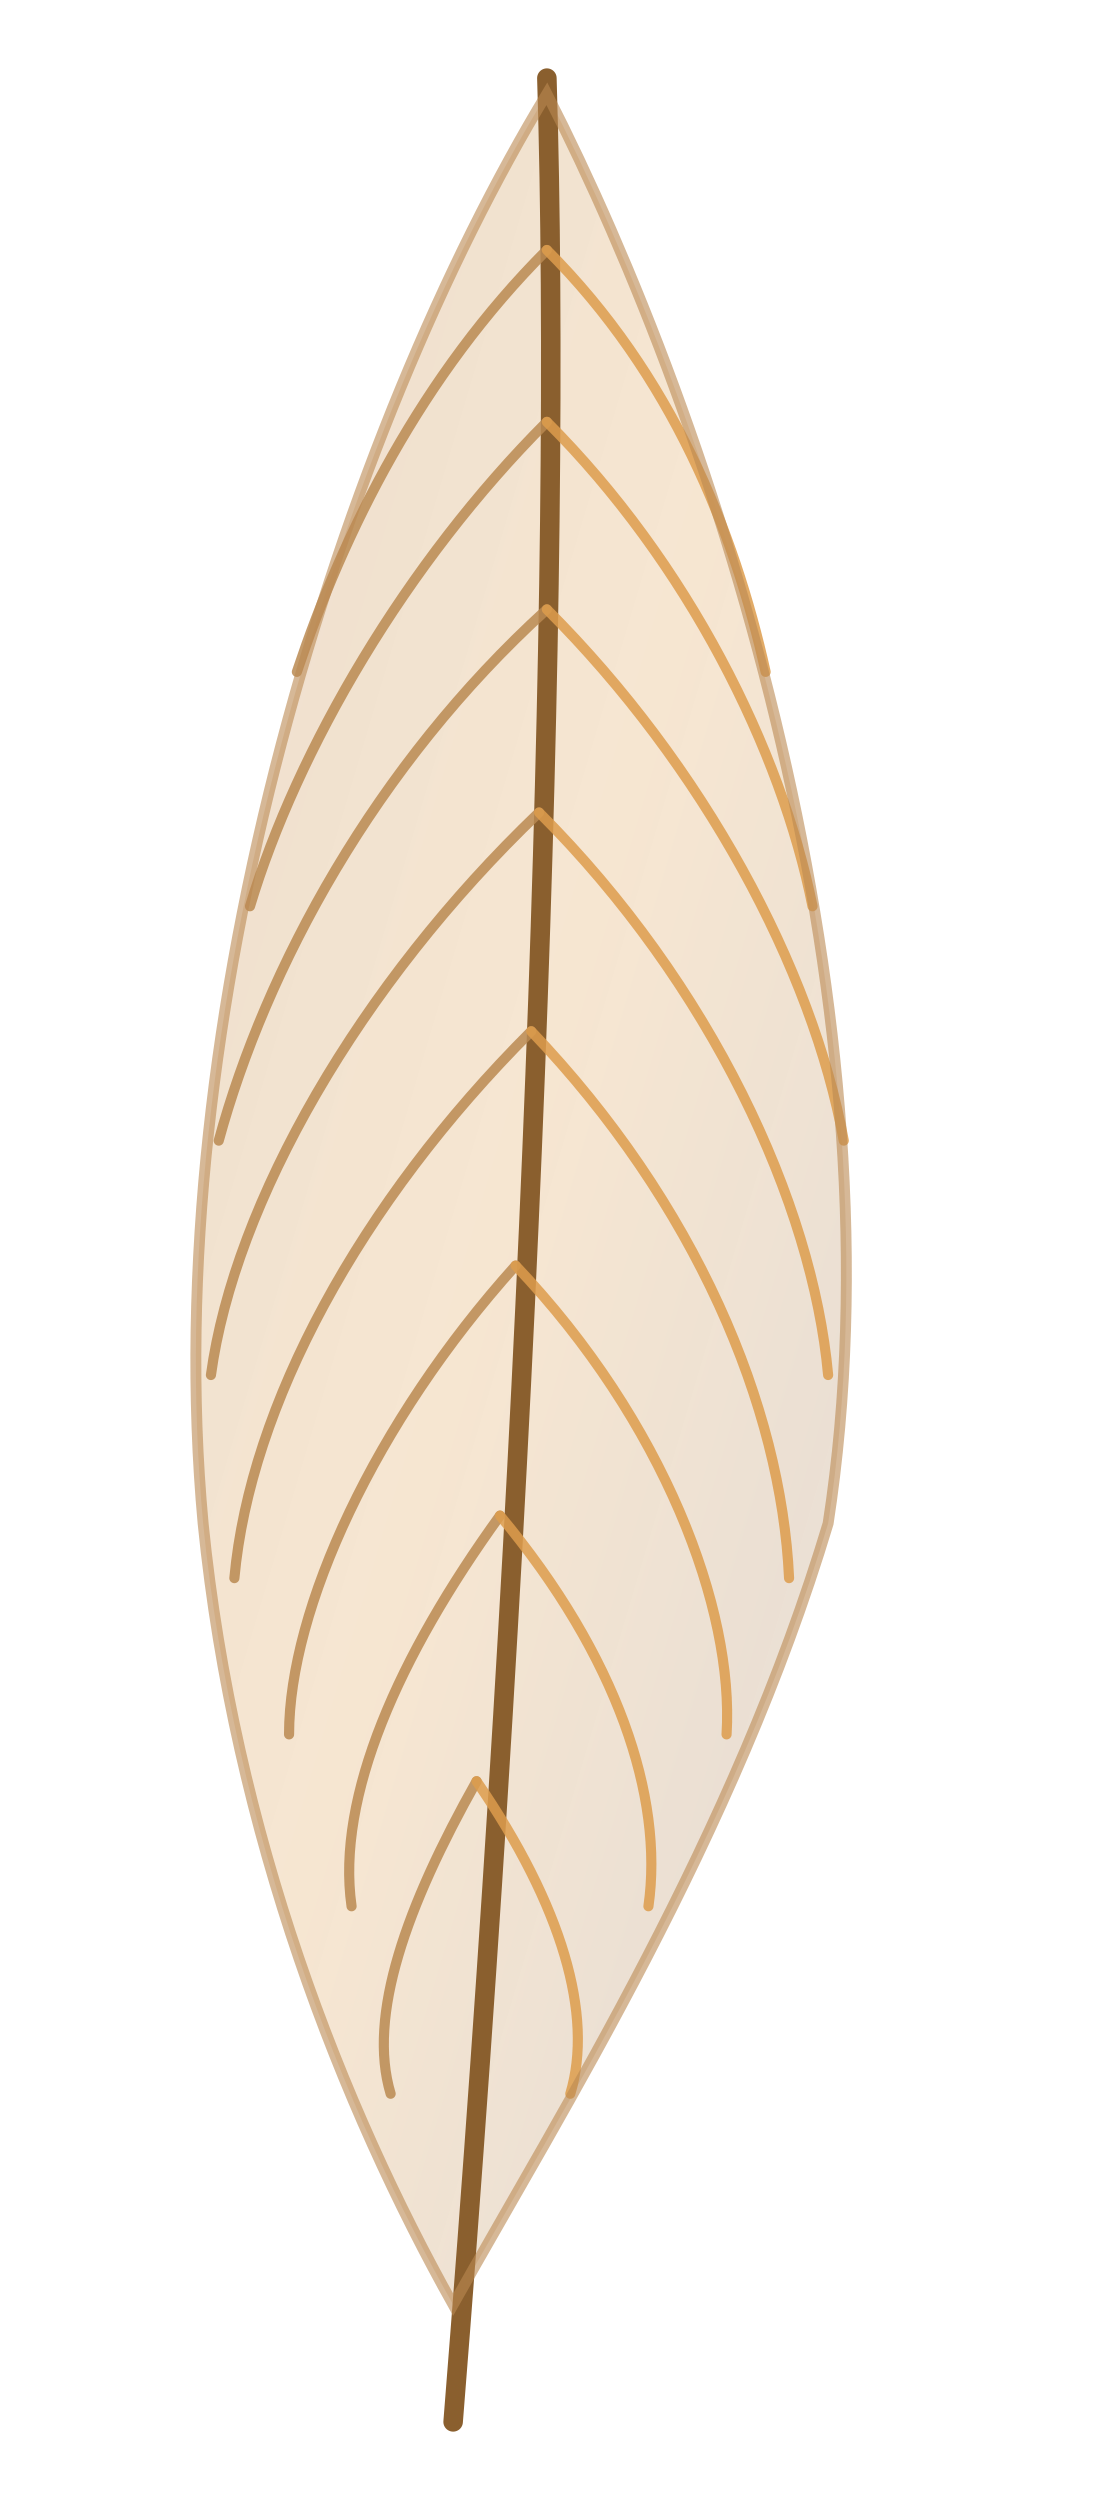
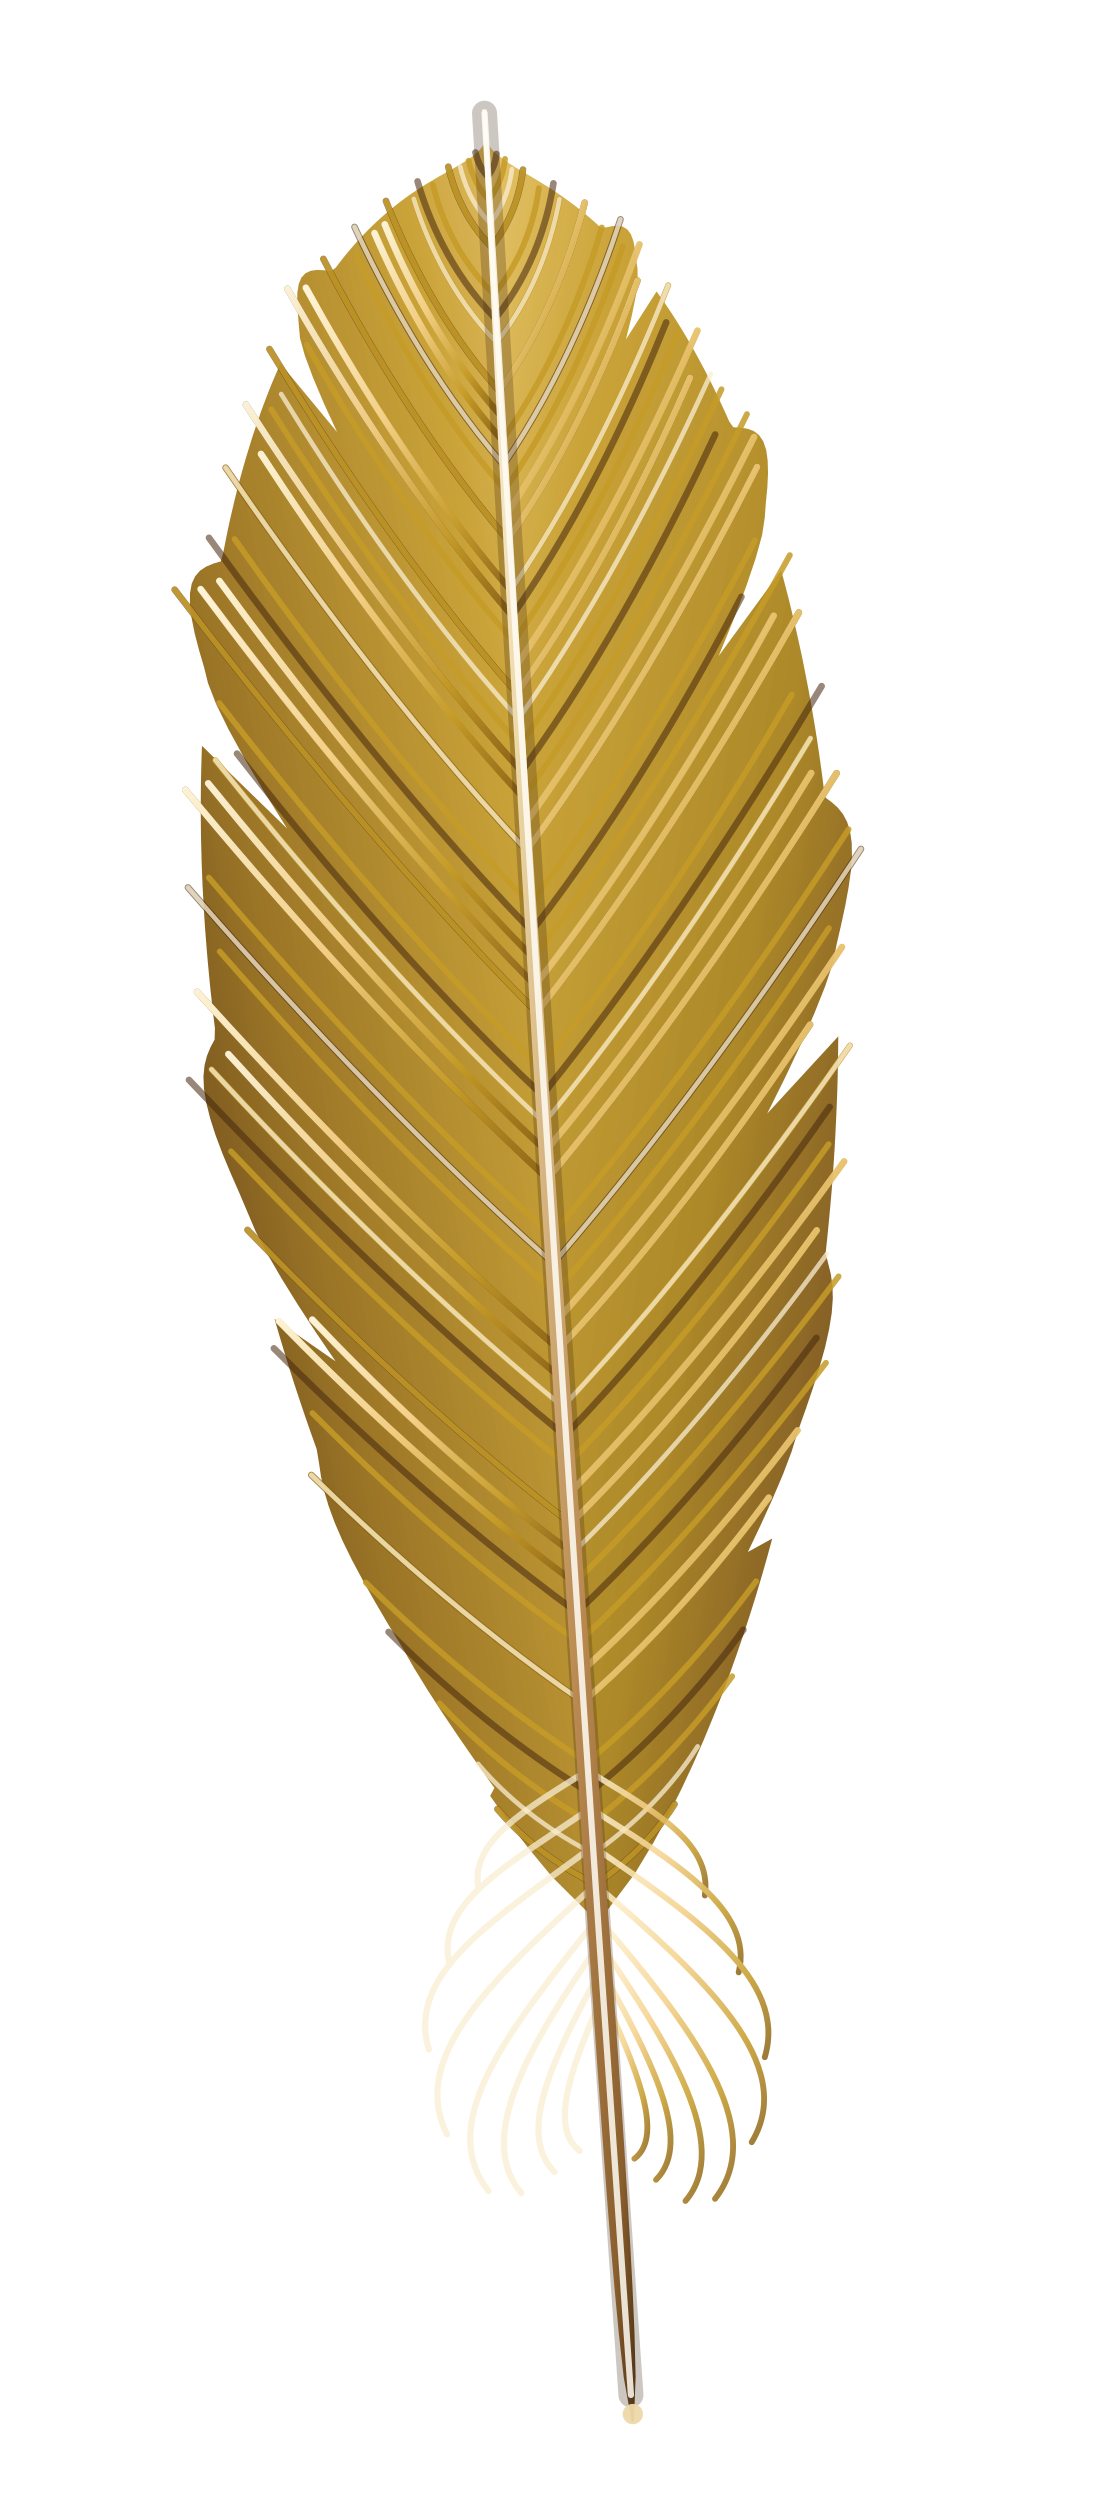
<svg xmlns="http://www.w3.org/2000/svg" viewBox="0 0 140 320" width="140" height="320" fill="none">
  <defs>
-     <linearGradient id="featherGradGold" x1="0%" y1="0%" x2="100%" y2="100%">
-       <stop offset="0%" stop-color="#ba8951" stop-opacity="0.9" />
-       <stop offset="50%" stop-color="#dd9c4c" stop-opacity="0.8" />
-       <stop offset="100%" stop-color="#8c6c50" stop-opacity="0.75" />
+     <linearGradient id="goldVaneGradLeft" x1="0%" y1="0%" x2="100%" y2="85%">
+       <stop offset="0%" stop-color="#e6c365" stop-opacity="0.95" />
+       <stop offset="25%" stop-color="#c59b27" stop-opacity="0.92" />
+       <stop offset="65%" stop-color="#a8821d" stop-opacity="0.95" />
+       <stop offset="100%" stop-color="#6e4720" stop-opacity="0.98" />
+     </linearGradient>
+     <linearGradient id="goldVaneGradRight" x1="100%" y1="0%" x2="0%" y2="85%">
+       <stop offset="0%" stop-color="#f4d087" stop-opacity="0.95" />
+       <stop offset="30%" stop-color="#c59b27" stop-opacity="0.92" />
+       <stop offset="70%" stop-color="#966e1b" stop-opacity="0.95" />
+       <stop offset="100%" stop-color="#5a3814" stop-opacity="0.98" />
+     </linearGradient>
+     <linearGradient id="goldGleamGrad" x1="0%" y1="0%" x2="100%" y2="100%">
+       <stop offset="0%" stop-color="#fff6db" />
+       <stop offset="40%" stop-color="#f4d087" />
+       <stop offset="75%" stop-color="#c59b27" />
+       <stop offset="100%" stop-color="#8a6116" />
+     </linearGradient>
+     <linearGradient id="goldRachisGrad" x1="0%" y1="0%" x2="100%" y2="100%">
+       <stop offset="0%" stop-color="#fdf8ee" />
+       <stop offset="25%" stop-color="#edd8a8" />
+       <stop offset="65%" stop-color="#ba8951" />
+       <stop offset="90%" stop-color="#8a5f2e" />
+       <stop offset="100%" stop-color="#4d3012" />
    </linearGradient>
  </defs>
-   <path d="M70 12 C44 55 20 130 26 195 C30 235 44 270 58 295 C72 270 94 235 106 195 C116 130 92 55 70 12 Z" fill="url(#featherGradGold)" opacity="0.32" />
-   <path d="M70 10 C72 75 68 185 58 310" stroke="#8a5f2e" stroke-width="2.5" stroke-linecap="round" />
-   <g stroke="#ba8951" stroke-width="1.3" stroke-linecap="round" opacity="0.85">
-     <path d="M70 32 C54 48 44 68 38 86" />
-     <path d="M70 54 C52 72 38 96 32 116" />
-     <path d="M70 78 C48 98 34 124 28 146" />
-     <path d="M69 104 C46 126 30 154 27 176" />
-     <path d="M68 132 C46 154 32 180 30 202" />
-     <path d="M66 162 C48 182 37 206 37 222" />
-     <path d="M64 194 C51 212 43 230 45 244" />
-     <path d="M61 228 C52 244 47 258 50 268" />
-   </g>
-   <g stroke="#dd9c4c" stroke-width="1.3" stroke-linecap="round" opacity="0.85">
-     <path d="M70 32 C86 48 94 68 98 86" />
-     <path d="M70 54 C88 72 100 96 104 116" />
-     <path d="M70 78 C90 98 104 124 108 146" />
-     <path d="M69 104 C91 126 104 154 106 176" />
-     <path d="M68 132 C89 154 100 180 101 202" />
-     <path d="M66 162 C85 182 94 206 93 222" />
-     <path d="M64 194 C79 212 85 230 83 244" />
-     <path d="M61 228 C72 244 76 258 73 268" />
-   </g>
-   <path d="M70 12 C44 55 20 130 26 195 C30 235 44 270 58 295 C72 270 94 235 106 195 C116 130 92 55 70 12 Z" stroke="#ba8951" stroke-width="1.4" opacity="0.6" />
+   <path d="M 62.18 17.66 L 62.00 14.00 L 62.05 15.09 L 62.11 16.19 L 62.16 17.29 L 62.32 18.11 L 62.60 18.63 L 62.92 19.06 L 63.27 19.43 L 63.63 19.77 L 64.01 20.09 L 64.40 20.38 L 64.80 20.66 L 65.21 20.94 L 65.63 21.20 L 66.05 21.47 L 66.49 21.73 L 66.93 21.99 L 67.37 22.25 L 67.82 22.51 L 68.28 22.78 L 68.74 23.06 L 69.20 23.34 L 69.66 23.63 L 70.13 23.92 L 70.60 24.22 L 71.07 24.53 L 71.55 24.86 L 72.03 25.19 L 72.50 25.53 L 72.99 25.88 L 73.47 26.24 L 73.95 26.61 L 74.43 26.99 L 74.92 27.39 L 75.40 27.80 L 75.88 28.21 L 76.37 28.65 L 76.85 29.09 L 77.54 29.11 L 78.33 28.95 L 79.07 28.89 L 79.74 29.02 L 80.30 29.37 L 80.75 29.98 L 81.07 30.84 L 81.29 31.94 L 81.42 33.21 L 81.60 34.38 L 81.63 35.87 L 81.37 37.93 L 80.86 40.46 L 80.12 43.44 L 84.04 37.31 L 84.51 37.96 L 84.98 38.63 L 85.44 39.31 L 85.91 40.01 L 86.37 40.72 L 86.82 41.44 L 87.28 42.18 L 87.73 42.93 L 88.18 43.70 L 88.63 44.48 L 89.07 45.27 L 89.51 46.08 L 89.95 46.90 L 90.39 47.73 L 90.82 48.58 L 91.25 49.44 L 91.67 50.31 L 92.09 51.20 L 92.51 52.11 L 92.93 53.02 L 93.34 53.95 L 93.86 54.69 L 94.80 54.74 L 95.69 54.88 L 96.49 55.18 L 97.17 55.71 L 97.70 56.50 L 98.07 57.57 L 98.26 58.92 L 98.31 60.54 L 98.22 62.37 L 98.03 64.35 L 97.89 66.26 L 97.55 68.48 L 96.72 71.49 L 95.49 75.12 L 93.90 79.29 L 91.99 83.96 L 99.99 73.01 L 100.31 74.20 L 100.63 75.40 L 100.94 76.61 L 101.24 77.84 L 101.54 79.08 L 101.83 80.33 L 102.12 81.60 L 102.40 82.88 L 102.68 84.17 L 102.94 85.48 L 103.20 86.80 L 103.46 88.13 L 103.71 89.48 L 103.95 90.84 L 104.18 92.21 L 104.41 93.60 L 104.63 95.00 L 104.84 96.41 L 105.04 97.84 L 105.24 99.28 L 105.42 100.73 L 105.68 102.10 L 106.48 102.70 L 107.24 103.38 L 107.90 104.20 L 108.43 105.20 L 108.81 106.42 L 109.02 107.88 L 109.05 109.58 L 108.91 111.51 L 108.61 113.64 L 108.19 115.94 L 107.67 118.35 L 107.10 120.83 L 106.65 123.16 L 105.64 126.19 L 104.24 129.71 L 102.51 133.65 L 100.49 137.94 L 98.20 142.54 L 107.30 132.65 L 107.28 134.40 L 107.26 136.15 L 107.22 137.93 L 107.17 139.71 L 107.10 141.52 L 107.02 143.33 L 106.93 145.17 L 106.83 147.02 L 106.71 148.88 L 106.58 150.76 L 106.43 152.66 L 106.26 154.57 L 106.08 156.50 L 105.89 158.45 L 105.68 160.41 L 106.01 161.73 L 106.34 163.06 L 106.55 164.53 L 106.60 166.20 L 106.46 168.08 L 106.12 170.18 L 105.60 172.49 L 104.90 175.00 L 104.06 177.65 L 103.12 180.41 L 102.12 183.22 L 101.33 185.79 L 100.23 188.70 L 98.89 191.85 L 97.38 195.18 L 95.73 198.65 L 98.85 196.93 L 98.20 199.31 L 97.51 201.72 L 96.78 204.18 L 96.00 206.67 L 95.17 209.21 L 94.28 211.80 L 93.34 214.45 L 92.32 217.16 L 91.22 219.94 L 90.03 222.82 L 88.72 225.79 L 87.27 228.90 L 85.62 232.20 L 83.70 235.76 L 81.27 239.80 L 76.56 246.10 L 76.56 246.10 L 76.56 246.10 L 76.46 244.63 L 76.36 243.16 L 76.26 241.69 L 76.16 240.22 L 76.05 238.76 L 75.95 237.29 L 75.85 235.83 L 75.75 234.37 L 75.65 232.92 L 75.55 231.46 L 75.45 230.01 L 75.35 228.56 L 75.25 227.11 L 75.15 225.66 L 75.05 224.21 L 74.95 222.77 L 74.85 221.33 L 74.76 219.89 L 74.66 218.45 L 74.56 217.02 L 74.46 215.58 L 74.36 214.15 L 74.26 212.72 L 74.17 211.29 L 74.07 209.87 L 73.97 208.44 L 73.88 207.02 L 73.78 205.60 L 73.68 204.18 L 73.59 202.77 L 73.49 201.35 L 73.39 199.94 L 73.30 198.53 L 73.20 197.12 L 73.11 195.71 L 73.01 194.31 L 72.92 192.91 L 72.82 191.51 L 72.73 190.11 L 72.63 188.71 L 72.54 187.32 L 72.44 185.93 L 72.35 184.54 L 72.26 183.15 L 72.16 181.76 L 72.07 180.38 L 71.98 179.00 L 71.88 177.62 L 71.79 176.24 L 71.70 174.86 L 71.61 173.49 L 71.52 172.11 L 71.42 170.74 L 71.33 169.38 L 71.24 168.01 L 71.15 166.65 L 71.06 165.28 L 70.97 163.92 L 70.88 162.57 L 70.79 161.21 L 70.70 159.86 L 70.61 158.51 L 70.52 157.16 L 70.43 155.81 L 70.34 154.46 L 70.25 153.12 L 70.17 151.78 L 70.08 150.44 L 69.99 149.10 L 69.90 147.77 L 69.82 146.43 L 69.73 145.10 L 69.64 143.77 L 69.55 142.45 L 69.47 141.12 L 69.38 139.80 L 69.30 138.48 L 69.21 137.16 L 69.13 135.84 L 69.04 134.53 L 68.96 133.22 L 68.87 131.91 L 68.79 130.60 L 68.70 129.29 L 68.62 127.99 L 68.53 126.69 L 68.45 125.39 L 68.37 124.09 L 68.29 122.79 L 68.20 121.50 L 68.12 120.21 L 68.04 118.92 L 67.96 117.63 L 67.88 116.35 L 67.79 115.06 L 67.71 113.78 L 67.63 112.50 L 67.55 111.23 L 67.47 109.95 L 67.39 108.68 L 67.31 107.41 L 67.23 106.14 L 67.16 104.88 L 67.08 103.61 L 67.00 102.35 L 66.92 101.09 L 66.84 99.83 L 66.76 98.58 L 66.69 97.33 L 66.61 96.08 L 66.53 94.83 L 66.46 93.58 L 66.38 92.34 L 66.31 91.09 L 66.23 89.85 L 66.15 88.62 L 66.08 87.38 L 66.01 86.15 L 65.93 84.92 L 65.86 83.69 L 65.78 82.46 L 65.71 81.23 L 65.64 80.01 L 65.56 78.79 L 65.49 77.57 L 65.42 76.36 L 65.35 75.14 L 65.28 73.93 L 65.20 72.72 L 65.13 71.52 L 65.06 70.31 L 64.99 69.11 L 64.92 67.91 L 64.85 66.71 L 64.78 65.51 L 64.71 64.32 L 64.64 63.13 L 64.58 61.94 L 64.51 60.75 L 64.44 59.56 L 64.37 58.38 L 64.31 57.20 L 64.24 56.02 L 64.17 54.84 L 64.11 53.67 L 64.04 52.50 L 63.97 51.33 L 63.91 50.16 L 63.84 49.00 L 63.78 47.83 L 63.71 46.67 L 63.65 45.51 L 63.59 44.36 L 63.52 43.20 L 63.46 42.05 L 63.40 40.90 L 63.34 39.76 L 63.27 38.61 L 63.21 37.47 L 63.15 36.33 L 63.09 35.19 L 63.03 34.05 L 62.97 32.92 L 62.91 31.79 L 62.85 30.66 L 62.79 29.53 L 62.73 28.41 L 62.67 27.29 L 62.62 26.17 L 62.56 25.05 L 62.50 23.93 L 62.44 22.82 L 62.39 21.71 L 62.33 20.60 L 62.27 19.50 L 62.22 18.39 L 62.16 17.29 L 62.11 16.19 L 62.05 15.09 L 62.00 14.00 Z" fill="url(#goldVaneGradLeft)" />
+   <path d="M 62.18 17.66 L 62.00 14.00 L 62.05 15.09 L 62.11 16.19 L 62.16 17.29 L 62.08 18.11 L 61.83 18.61 L 61.53 19.02 L 61.21 19.38 L 60.85 19.71 L 60.48 20.01 L 60.09 20.29 L 59.69 20.56 L 59.28 20.82 L 58.85 21.08 L 58.42 21.33 L 57.98 21.58 L 57.54 21.83 L 57.09 22.08 L 56.63 22.34 L 56.17 22.60 L 55.71 22.87 L 55.24 23.15 L 54.77 23.43 L 54.29 23.72 L 53.82 24.03 L 53.34 24.34 L 52.86 24.66 L 52.38 24.99 L 51.90 25.33 L 51.42 25.68 L 50.94 26.05 L 50.46 26.43 L 49.98 26.82 L 49.50 27.22 L 49.03 27.64 L 48.55 28.06 L 48.07 28.51 L 47.60 28.96 L 47.12 29.43 L 46.65 29.91 L 46.18 30.40 L 45.72 30.91 L 45.25 31.44 L 44.79 31.97 L 44.33 32.52 L 43.87 33.09 L 43.42 33.67 L 42.97 34.26 L 42.41 34.70 L 41.48 34.59 L 40.59 34.55 L 39.78 34.66 L 39.10 34.97 L 38.58 35.53 L 38.24 36.35 L 38.06 37.44 L 38.04 38.75 L 38.14 40.23 L 38.26 41.75 L 38.40 43.29 L 39.03 45.54 L 40.06 48.32 L 41.44 51.59 L 43.15 55.31 L 35.89 46.53 L 35.52 47.38 L 35.15 48.24 L 34.78 49.12 L 34.42 50.01 L 34.07 50.92 L 33.72 51.84 L 33.38 52.77 L 33.05 53.72 L 32.72 54.69 L 32.39 55.66 L 32.08 56.65 L 31.77 57.66 L 31.46 58.67 L 31.16 59.71 L 30.87 60.75 L 30.59 61.81 L 30.31 62.88 L 30.04 63.97 L 29.78 65.07 L 29.52 66.18 L 29.27 67.31 L 29.03 68.45 L 28.80 69.61 L 28.57 70.77 L 28.27 71.85 L 27.30 72.14 L 26.40 72.52 L 25.61 73.04 L 24.98 73.76 L 24.54 74.71 L 24.32 75.93 L 24.31 77.41 L 24.53 79.13 L 24.92 81.08 L 25.47 83.19 L 26.12 85.41 L 26.63 87.46 L 27.65 90.09 L 29.25 93.36 L 31.33 97.16 L 33.85 101.41 L 36.76 106.07 L 25.85 95.47 L 25.80 96.90 L 25.76 98.34 L 25.73 99.79 L 25.71 101.26 L 25.70 102.74 L 25.70 104.24 L 25.71 105.74 L 25.73 107.26 L 25.77 108.80 L 25.81 110.34 L 25.87 111.90 L 25.93 113.47 L 26.02 115.05 L 26.11 116.65 L 26.21 118.26 L 26.33 119.88 L 26.46 121.52 L 26.60 123.17 L 26.76 124.83 L 26.92 126.50 L 27.11 128.19 L 27.30 129.89 L 27.51 131.61 L 27.47 133.07 L 26.93 134.07 L 26.49 135.15 L 26.18 136.37 L 26.04 137.77 L 26.11 139.36 L 26.40 141.15 L 26.90 143.15 L 27.60 145.33 L 28.48 147.67 L 29.51 150.14 L 30.63 152.69 L 31.68 155.17 L 32.72 157.62 L 34.21 160.48 L 36.02 163.61 L 38.11 166.98 L 40.43 170.54 L 42.95 174.25 L 35.14 168.83 L 35.73 170.85 L 36.34 172.89 L 36.97 174.94 L 37.63 177.02 L 38.32 179.11 L 39.03 181.22 L 39.77 183.35 L 40.54 185.51 L 40.83 187.25 L 41.08 188.95 L 41.47 190.78 L 42.06 192.76 L 42.85 194.92 L 43.86 197.25 L 45.08 199.74 L 46.49 202.37 L 48.05 205.12 L 49.71 207.95 L 51.45 210.81 L 53.01 213.53 L 54.78 216.40 L 56.73 219.40 L 58.82 222.50 L 61.01 225.66 L 63.28 228.86 L 62.74 229.88 L 64.95 233.02 L 67.50 236.40 L 70.66 240.23 L 76.56 246.10 L 76.56 246.10 L 76.56 246.10 L 76.46 244.63 L 76.36 243.16 L 76.26 241.69 L 76.16 240.22 L 76.05 238.76 L 75.95 237.29 L 75.85 235.83 L 75.75 234.37 L 75.65 232.92 L 75.55 231.46 L 75.45 230.01 L 75.35 228.56 L 75.25 227.11 L 75.15 225.66 L 75.05 224.21 L 74.95 222.77 L 74.85 221.33 L 74.76 219.89 L 74.66 218.45 L 74.56 217.02 L 74.46 215.58 L 74.36 214.15 L 74.26 212.72 L 74.17 211.29 L 74.07 209.87 L 73.97 208.44 L 73.88 207.02 L 73.78 205.60 L 73.68 204.18 L 73.59 202.77 L 73.49 201.35 L 73.39 199.94 L 73.30 198.53 L 73.20 197.12 L 73.11 195.71 L 73.01 194.31 L 72.92 192.91 L 72.82 191.51 L 72.73 190.11 L 72.63 188.71 L 72.54 187.32 L 72.44 185.93 L 72.35 184.54 L 72.26 183.15 L 72.16 181.76 L 72.07 180.38 L 71.98 179.00 L 71.88 177.62 L 71.79 176.24 L 71.70 174.86 L 71.61 173.49 L 71.52 172.11 L 71.42 170.74 L 71.33 169.38 L 71.24 168.01 L 71.15 166.65 L 71.06 165.28 L 70.97 163.92 L 70.88 162.57 L 70.79 161.21 L 70.70 159.86 L 70.61 158.51 L 70.52 157.16 L 70.43 155.81 L 70.34 154.46 L 70.25 153.12 L 70.17 151.78 L 70.08 150.44 L 69.99 149.10 L 69.90 147.77 L 69.82 146.43 L 69.73 145.10 L 69.64 143.77 L 69.55 142.45 L 69.47 141.12 L 69.38 139.80 L 69.30 138.48 L 69.21 137.16 L 69.13 135.84 L 69.04 134.53 L 68.96 133.22 L 68.87 131.91 L 68.79 130.60 L 68.70 129.29 L 68.62 127.99 L 68.53 126.69 L 68.45 125.39 L 68.37 124.09 L 68.29 122.79 L 68.20 121.50 L 68.12 120.21 L 68.04 118.92 L 67.96 117.63 L 67.88 116.35 L 67.79 115.06 L 67.71 113.78 L 67.63 112.50 L 67.55 111.23 L 67.47 109.95 L 67.39 108.68 L 67.31 107.41 L 67.23 106.14 L 67.16 104.88 L 67.08 103.61 L 67.00 102.35 L 66.92 101.09 L 66.84 99.83 L 66.76 98.58 L 66.69 97.33 L 66.61 96.08 L 66.53 94.83 L 66.46 93.58 L 66.38 92.34 L 66.31 91.09 L 66.23 89.85 L 66.15 88.62 L 66.08 87.38 L 66.01 86.15 L 65.93 84.92 L 65.86 83.69 L 65.78 82.46 L 65.71 81.23 L 65.64 80.01 L 65.56 78.79 L 65.49 77.57 L 65.42 76.36 L 65.35 75.14 L 65.28 73.93 L 65.20 72.72 L 65.13 71.52 L 65.06 70.31 L 64.99 69.11 L 64.92 67.91 L 64.85 66.71 L 64.78 65.51 L 64.71 64.32 L 64.64 63.13 L 64.58 61.94 L 64.51 60.75 L 64.44 59.56 L 64.37 58.38 L 64.31 57.20 L 64.24 56.02 L 64.17 54.84 L 64.11 53.67 L 64.04 52.50 L 63.97 51.33 L 63.91 50.16 L 63.84 49.00 L 63.78 47.83 L 63.71 46.67 L 63.65 45.51 L 63.59 44.36 L 63.52 43.20 L 63.46 42.05 L 63.40 40.90 L 63.34 39.76 L 63.27 38.61 L 63.21 37.47 L 63.15 36.33 L 63.09 35.19 L 63.03 34.05 L 62.97 32.92 L 62.91 31.79 L 62.85 30.66 L 62.79 29.53 L 62.73 28.41 L 62.67 27.29 L 62.62 26.17 L 62.56 25.05 L 62.50 23.93 L 62.44 22.82 L 62.39 21.71 L 62.33 20.60 L 62.27 19.50 L 62.22 18.39 L 62.16 17.29 L 62.11 16.19 L 62.05 15.09 L 62.00 14.00 Z" fill="url(#goldVaneGradRight)" />
+   <g stroke="#45270d" stroke-width="0.85" stroke-linecap="round" opacity="0.55">
+     <path d="M 62.43 22.57 C 63.23 21.55, 63.47 20.42, 63.54 19.71" />
+     <path d="M 62.90 31.59 C 65.74 28.05, 66.64 24.14, 66.94 21.71" />
+     <path d="M 63.39 40.75 C 68.39 34.57, 70.18 27.73, 70.84 23.47" />
+     <path d="M 63.90 50.05 C 70.13 41.48, 73.31 31.91, 74.84 25.95" />
+     <path d="M 64.44 59.50 C 72.08 48.37, 76.87 35.86, 79.42 28.08" />
+     <path d="M 64.99 69.09 C 73.20 57.34, 78.64 44.15, 81.59 35.92" />
+     <path d="M 65.57 78.83 C 74.86 65.54, 81.54 50.59, 85.27 41.27" />
+     <path d="M 66.16 88.71 C 76.32 74.44, 83.99 58.36, 88.33 48.35" />
+     <path d="M 66.77 98.73 C 77.84 83.49, 86.55 66.32, 91.54 55.62" />
+     <path d="M 67.41 108.88 C 80.13 91.54, 90.73 71.97, 96.91 59.76" />
+     <path d="M 68.06 119.18 C 79.85 104.05, 89.39 87.01, 94.90 76.39" />
+     <path d="M 68.72 129.61 C 82.85 111.54, 95.07 91.14, 102.25 78.41" />
+     <path d="M 69.41 140.18 C 84.32 121.70, 97.43 100.84, 105.17 87.83" />
+     <path d="M 70.11 150.88 C 85.44 132.56, 99.03 111.87, 107.08 98.98" />
+     <path d="M 70.82 161.71 C 87.00 142.99, 101.55 121.85, 110.20 108.67" />
+     <path d="M 71.55 172.68 C 85.19 157.98, 96.85 141.45, 103.68 131.14" />
+     <path d="M 72.30 183.78 C 86.56 168.89, 98.92 152.14, 106.20 141.69" />
+     <path d="M 73.06 195.01 C 86.47 181.71, 97.87 166.78, 104.54 157.48" />
+     <path d="M 73.83 206.37 C 86.96 193.91, 98.03 179.95, 104.50 171.25" />
+     <path d="M 74.62 217.85 C 85.34 208.53, 93.65 198.14, 98.40 191.69" />
+     <path d="M 75.41 229.46 C 84.72 222.00, 91.41 213.74, 95.15 208.61" />
+     <path d="M 76.22 241.20 C 81.68 237.47, 84.77 233.43, 86.34 230.93" />
+     <path d="M 62.43 22.57 C 61.42 21.52, 61.03 20.28, 60.86 19.51" />
+     <path d="M 62.90 31.59 C 59.42 28.08, 57.98 23.94, 57.38 21.34" />
+     <path d="M 63.39 40.75 C 57.51 34.74, 54.74 27.66, 53.45 23.22" />
+     <path d="M 63.90 50.05 C 56.43 41.67, 51.82 31.87, 49.40 25.72" />
+     <path d="M 64.44 59.50 C 55.37 48.98, 48.94 36.73, 45.38 29.05" />
+     <path d="M 64.99 69.09 C 54.34 56.65, 46.09 42.20, 41.39 33.14" />
+     <path d="M 65.57 78.83 C 53.10 64.32, 42.79 47.51, 36.79 36.97" />
+     <path d="M 66.16 88.71 C 52.68 73.44, 41.21 55.76, 34.49 44.68" />
+     <path d="M 66.77 98.73 C 52.03 82.45, 39.11 63.61, 31.48 51.80" />
+     <path d="M 67.41 108.88 C 51.53 91.88, 37.31 72.19, 28.88 59.87" />
+     <path d="M 68.06 119.18 C 51.20 101.71, 35.88 81.50, 26.75 68.84" />
+     <path d="M 68.72 129.61 C 50.10 110.82, 32.75 89.09, 22.36 75.48" />
+     <path d="M 69.41 140.18 C 53.34 125.03, 38.91 107.47, 30.34 96.46" />
+     <path d="M 70.11 150.88 C 51.48 133.62, 34.12 113.63, 23.72 101.11" />
+     <path d="M 70.82 161.71 C 52.06 145.03, 34.56 125.71, 24.06 113.60" />
+     <path d="M 71.55 172.68 C 52.95 156.84, 35.61 138.47, 25.23 126.96" />
+     <path d="M 72.30 183.78 C 53.07 168.00, 35.02 149.70, 24.19 138.23" />
+     <path d="M 73.06 195.01 C 56.18 182.02, 40.83 166.91, 31.68 157.43" />
+     <path d="M 73.83 206.37 C 57.87 194.71, 43.56 181.12, 35.06 172.59" />
+     <path d="M 74.62 217.85 C 60.05 207.85, 47.34 196.14, 39.85 188.80" />
+     <path d="M 75.41 229.46 C 64.03 222.43, 54.96 214.11, 49.74 208.89" />
+     <path d="M 76.22 241.20 C 69.72 237.97, 65.76 234.04, 63.67 231.56" />
+   </g>
+   <g stroke="#c59b27" stroke-width="0.75" stroke-linecap="round" opacity="0.85">
+     <path d="M 62.58 25.56 C 64.05 23.70, 64.50 21.63, 64.64 20.35" />
+     <path d="M 62.90 31.59 C 65.74 28.05, 66.64 24.14, 66.94 21.71" />
+     <path d="M 63.22 37.68 C 67.20 32.82, 68.52 27.44, 68.98 24.10" />
+     <path d="M 63.56 43.83 C 68.77 37.28, 70.79 30.01, 71.61 25.49" />
+     <path d="M 63.90 50.05 C 70.13 41.48, 73.31 31.91, 74.84 25.95" />
+     <path d="M 64.26 56.33 C 71.12 46.67, 75.03 35.85, 77.03 29.12" />
+     <path d="M 64.62 62.68 C 72.30 51.65, 77.13 39.27, 79.71 31.56" />
+     <path d="M 64.99 69.09 C 73.20 57.34, 78.64 44.15, 81.59 35.92" />
+     <path d="M 65.37 75.57 C 74.83 61.76, 81.70 46.21, 85.54 36.51" />
+     <path d="M 65.76 82.11 C 75.50 68.18, 82.69 52.51, 86.74 42.74" />
+     <path d="M 66.16 88.71 C 76.32 74.44, 83.99 58.36, 88.33 48.35" />
+     <path d="M 66.57 95.37 C 77.99 79.28, 87.10 61.14, 92.35 49.83" />
+     <path d="M 66.98 102.10 C 79.40 84.77, 89.65 65.20, 95.61 53.01" />
+     <path d="M 67.41 108.88 C 80.13 91.54, 90.73 71.97, 96.91 59.76" />
+     <path d="M 67.84 115.73 C 80.31 99.28, 90.63 80.74, 96.63 69.18" />
+     <path d="M 68.28 122.64 C 82.16 104.43, 94.09 83.88, 101.10 71.06" />
+     <path d="M 68.72 129.61 C 82.85 111.54, 95.07 91.14, 102.25 78.41" />
+     <path d="M 69.18 136.64 C 82.83 119.77, 94.49 100.76, 101.34 88.90" />
+     <path d="M 69.64 143.73 C 83.97 126.34, 96.41 106.73, 103.74 94.50" />
+     <path d="M 70.11 150.88 C 85.44 132.56, 99.03 111.87, 107.08 98.98" />
+     <path d="M 70.58 158.09 C 86.29 139.75, 100.31 119.05, 108.62 106.15" />
+     <path d="M 71.06 165.35 C 85.72 148.90, 98.54 130.36, 106.10 118.81" />
+     <path d="M 71.55 172.68 C 85.19 157.98, 96.85 141.45, 103.68 131.14" />
+     <path d="M 72.05 180.07 C 87.31 163.72, 100.81 145.30, 108.80 133.82" />
+     <path d="M 72.55 187.51 C 86.68 172.98, 98.89 156.64, 106.07 146.46" />
+     <path d="M 73.06 195.01 C 86.47 181.71, 97.87 166.78, 104.54 157.48" />
+     <path d="M 73.57 202.57 C 87.78 188.69, 100.09 173.09, 107.34 163.38" />
+     <path d="M 74.09 210.18 C 87.56 197.51, 99.01 183.30, 105.72 174.44" />
+     <path d="M 74.62 217.85 C 85.34 208.53, 93.65 198.14, 98.40 191.69" />
+     <path d="M 75.15 225.58 C 85.11 217.30, 92.57 208.12, 96.78 202.41" />
+     <path d="M 75.68 233.36 C 84.39 226.61, 90.41 219.17, 93.72 214.56" />
+     <path d="M 76.22 241.20 C 81.68 237.47, 84.77 233.43, 86.34 230.93" />
+     <path d="M 62.58 25.56 C 60.93 23.86, 60.27 21.84, 59.99 20.57" />
+     <path d="M 62.90 31.59 C 59.42 28.08, 57.98 23.94, 57.38 21.34" />
+     <path d="M 63.22 37.68 C 58.34 32.87, 56.28 27.19, 55.39 23.62" />
+     <path d="M 63.56 43.83 C 57.45 37.53, 54.41 30.11, 52.96 25.45" />
+     <path d="M 63.90 50.05 C 56.43 41.67, 51.82 31.87, 49.40 25.72" />
+     <path d="M 64.26 56.33 C 56.15 47.20, 50.82 36.53, 47.94 29.84" />
+     <path d="M 64.62 62.68 C 55.57 52.37, 49.17 40.35, 45.62 32.81" />
+     <path d="M 64.99 69.09 C 54.34 56.65, 46.09 42.20, 41.39 33.14" />
+     <path d="M 65.37 75.57 C 53.80 62.15, 44.50 46.58, 39.15 36.83" />
+     <path d="M 65.76 82.11 C 54.09 68.96, 44.69 53.70, 39.26 44.14" />
+     <path d="M 66.16 88.71 C 52.68 73.44, 41.21 55.76, 34.49 44.68" />
+     <path d="M 66.57 95.37 C 53.03 80.48, 41.48 63.22, 34.72 52.40" />
+     <path d="M 66.98 102.10 C 52.84 86.85, 40.60 69.18, 33.41 58.11" />
+     <path d="M 67.41 108.88 C 51.53 91.88, 37.31 72.19, 28.88 59.87" />
+     <path d="M 67.84 115.73 C 52.21 99.53, 38.29 80.76, 30.03 69.00" />
+     <path d="M 68.28 122.64 C 51.81 105.89, 36.93 86.50, 28.08 74.36" />
+     <path d="M 68.72 129.61 C 50.10 110.82, 32.75 89.09, 22.36 75.48" />
+     <path d="M 69.18 136.64 C 52.39 120.46, 37.14 101.72, 28.06 89.98" />
+     <path d="M 69.64 143.73 C 52.52 127.64, 36.88 108.99, 27.56 97.30" />
+     <path d="M 70.11 150.88 C 51.48 133.62, 34.12 113.63, 23.72 101.11" />
+     <path d="M 70.58 158.09 C 52.84 142.23, 36.50 123.85, 26.73 112.34" />
+     <path d="M 71.06 165.35 C 53.64 150.27, 37.67 132.76, 28.13 121.79" />
+     <path d="M 71.55 172.68 C 52.95 156.84, 35.61 138.47, 25.23 126.96" />
+     <path d="M 72.05 180.07 C 53.91 165.11, 37.11 147.76, 27.07 136.88" />
+     <path d="M 72.55 187.51 C 55.11 173.62, 39.12 157.49, 29.57 147.37" />
+     <path d="M 73.06 195.01 C 56.18 182.02, 40.83 166.91, 31.68 157.43" />
+     <path d="M 73.57 202.57 C 57.92 191.02, 43.97 177.55, 35.69 169.10" />
+     <path d="M 74.09 210.18 C 59.76 200.09, 47.32 188.28, 39.99 180.88" />
+     <path d="M 74.62 217.85 C 60.05 207.85, 47.34 196.14, 39.85 188.80" />
+     <path d="M 75.15 225.58 C 62.84 217.69, 52.71 208.40, 46.83 202.57" />
+     <path d="M 75.68 233.36 C 66.49 228.15, 59.91 221.93, 56.25 218.01" />
+     <path d="M 76.22 241.20 C 69.72 237.97, 65.76 234.04, 63.67 231.56" />
+   </g>
+   <g stroke="#faeed1" stroke-width="0.6" stroke-linecap="round" opacity="0.75">
+     <path d="M 62.74 28.57 C 64.71 26.09, 65.32 23.35, 65.52 21.65" />
+     <path d="M 63.56 43.83 C 68.77 37.28, 70.79 30.01, 71.61 25.49" />
+     <path d="M 64.44 59.50 C 72.08 48.37, 76.87 35.86, 79.42 28.08" />
+     <path d="M 65.37 75.57 C 74.83 61.76, 81.70 46.21, 85.54 36.51" />
+     <path d="M 66.36 92.03 C 77.38 76.43, 86.03 58.83, 90.99 47.86" />
+     <path d="M 67.41 108.88 C 80.13 91.54, 90.73 71.97, 96.91 59.76" />
+     <path d="M 68.50 126.12 C 81.58 109.41, 92.60 90.56, 99.04 78.81" />
+     <path d="M 69.64 143.73 C 83.97 126.34, 96.41 106.73, 103.74 94.50" />
+     <path d="M 70.82 161.71 C 87.00 142.99, 101.55 121.85, 110.20 108.67" />
+     <path d="M 72.05 180.07 C 87.31 163.72, 100.81 145.30, 108.80 133.82" />
+     <path d="M 73.31 198.78 C 87.11 185.21, 98.93 169.98, 105.87 160.48" />
+     <path d="M 74.62 217.85 C 85.34 208.53, 93.65 198.14, 98.40 191.69" />
+     <path d="M 75.95 237.27 C 83.02 232.30, 87.16 226.89, 89.30 223.54" />
+     <path d="M 62.74 28.57 C 60.31 26.09, 59.33 23.17, 58.91 21.33" />
+     <path d="M 63.56 43.83 C 57.45 37.53, 54.41 30.11, 52.96 25.45" />
+     <path d="M 64.44 59.50 C 55.37 48.98, 48.94 36.73, 45.38 29.05" />
+     <path d="M 65.37 75.57 C 53.80 62.15, 44.50 46.58, 39.15 36.83" />
+     <path d="M 66.36 92.03 C 53.34 77.62, 42.39 60.91, 35.99 50.44" />
+     <path d="M 67.41 108.88 C 51.53 91.88, 37.31 72.19, 28.88 59.87" />
+     <path d="M 68.50 126.12 C 51.12 108.52, 35.19 88.17, 25.68 75.41" />
+     <path d="M 69.64 143.73 C 52.52 127.64, 36.88 108.99, 27.56 97.30" />
+     <path d="M 70.82 161.71 C 52.06 145.03, 34.56 125.71, 24.06 113.60" />
+     <path d="M 72.05 180.07 C 53.91 165.11, 37.11 147.76, 27.07 136.88" />
+     <path d="M 73.31 198.78 C 59.25 188.49, 47.11 176.46, 39.97 168.91" />
+     <path d="M 74.62 217.85 C 60.05 207.85, 47.34 196.14, 39.85 188.80" />
+     <path d="M 75.95 237.27 C 68.39 233.41, 63.68 228.73, 61.19 225.77" />
+   </g>
+   <g stroke="url(#goldGleamGrad)" stroke-width="0.85" stroke-linecap="round" opacity="0.95">
+     <path d="M 63.90 50.05 C 70.13 41.48, 73.31 31.91, 74.84 25.95" />
+     <path d="M 64.80 65.88 C 73.16 53.63, 78.78 39.86, 81.85 31.28" />
+     <path d="M 64.99 69.09 C 73.20 57.34, 78.64 44.15, 81.59 35.92" />
+     <path d="M 65.96 85.40 C 76.51 70.18, 84.64 53.02, 89.27 42.32" />
+     <path d="M 66.16 88.71 C 76.32 74.44, 83.99 58.36, 88.33 48.35" />
+     <path d="M 67.19 105.48 C 79.85 87.99, 90.39 68.25, 96.52 55.94" />
+     <path d="M 67.41 108.88 C 80.13 91.54, 90.73 71.97, 96.91 59.76" />
+     <path d="M 68.50 126.12 C 81.58 109.41, 92.60 90.56, 99.04 78.81" />
+     <path d="M 68.72 129.61 C 82.85 111.54, 95.07 91.14, 102.25 78.41" />
+     <path d="M 69.87 147.30 C 84.15 130.22, 96.54 110.95, 103.84 98.95" />
+     <path d="M 70.11 150.88 C 85.44 132.56, 99.03 111.87, 107.08 98.98" />
+     <path d="M 71.31 169.01 C 86.46 152.12, 99.85 133.09, 107.77 121.22" />
+     <path d="M 71.55 172.68 C 85.19 157.98, 96.85 141.45, 103.68 131.14" />
+     <path d="M 72.80 191.25 C 87.54 176.18, 100.44 159.23, 108.05 148.66" />
+     <path d="M 73.06 195.01 C 86.47 181.71, 97.87 166.78, 104.54 157.48" />
+     <path d="M 74.35 214.01 C 86.46 203.02, 96.35 190.74, 102.09 183.09" />
+     <path d="M 74.62 217.85 C 85.34 208.53, 93.65 198.14, 98.40 191.69" />
+     <path d="M 64.08 53.18 C 56.49 44.76, 51.76 34.90, 49.25 28.72" />
+     <path d="M 64.26 56.33 C 56.15 47.20, 50.82 36.53, 47.94 29.84" />
+     <path d="M 65.37 75.57 C 53.80 62.15, 44.50 46.58, 39.15 36.83" />
+     <path d="M 65.57 78.83 C 53.10 64.32, 42.79 47.51, 36.79 36.97" />
+     <path d="M 66.77 98.73 C 52.03 82.45, 39.11 63.61, 31.48 51.80" />
+     <path d="M 66.98 102.10 C 52.84 86.85, 40.60 69.18, 33.41 58.11" />
+     <path d="M 68.28 122.64 C 51.81 105.89, 36.93 86.50, 28.08 74.36" />
+     <path d="M 68.50 126.12 C 51.12 108.52, 35.19 88.17, 25.68 75.41" />
+     <path d="M 69.87 147.30 C 52.35 130.99, 36.25 112.10, 26.65 100.27" />
+     <path d="M 70.11 150.88 C 51.48 133.62, 34.12 113.63, 23.72 101.11" />
+     <path d="M 71.55 172.68 C 52.95 156.84, 35.61 138.47, 25.23 126.96" />
+     <path d="M 71.80 176.37 C 54.51 162.02, 38.67 145.37, 29.23 134.93" />
+     <path d="M 73.31 198.78 C 59.25 188.49, 47.11 176.46, 39.97 168.91" />
+     <path d="M 73.57 202.57 C 57.92 191.02, 43.97 177.55, 35.69 169.10" />
+   </g>
+   <g stroke="#faeed1" stroke-width="0.8" stroke-linecap="round" fill="none" opacity="0.75">
+     <path d="M 75.22 226.62 C 67.22 231.62, 60.22 235.62, 61.22 241.62" />
+     <path d="M 75.55 231.46 C 65.55 238.46, 55.55 243.46, 57.55 251.46" />
+     <path d="M 75.89 236.32 C 63.89 245.32, 51.89 252.32, 54.89 262.32" />
+     <path d="M 76.22 241.20 C 63.22 253.20, 52.22 263.20, 57.22 273.20" />
+     <path d="M 76.52 245.45 C 65.52 259.45, 55.52 271.45, 62.52 280.45" />
+     <path d="M 76.74 248.72 C 67.74 261.72, 60.74 273.72, 66.74 280.72" />
+     <path d="M 76.97 252.01 C 70.97 263.01, 65.97 273.01, 70.97 278.01" />
+     <path d="M 77.20 255.31 C 73.20 264.31, 70.20 272.31, 74.20 275.31" />
+   </g>
+   <g stroke="url(#goldGleamGrad)" stroke-width="0.75" stroke-linecap="round" fill="none" opacity="0.85">
+     <path d="M 75.22 226.62 C 83.22 231.62, 91.22 235.62, 90.22 242.62" />
+     <path d="M 75.55 231.46 C 86.55 238.46, 96.55 244.46, 94.55 252.46" />
+     <path d="M 75.89 236.32 C 88.89 245.32, 100.89 253.32, 97.89 263.32" />
+     <path d="M 76.22 241.20 C 90.22 253.20, 102.22 264.20, 96.22 274.20" />
+     <path d="M 76.52 245.45 C 88.52 259.45, 98.52 272.45, 91.52 281.45" />
+     <path d="M 76.74 248.72 C 85.74 261.72, 93.74 274.72, 87.74 281.72" />
+     <path d="M 76.97 252.01 C 82.97 263.01, 88.97 274.01, 83.97 279.01" />
+     <path d="M 77.20 255.31 C 81.20 264.31, 85.20 273.31, 81.20 276.31" />
+   </g>
+   <path d="M 62.02 14.49 Q 69.04 134.53 76.56 246.10 L 80.76 306.55" stroke="#361f0a" stroke-width="3.2" stroke-linecap="round" opacity="0.25" />
+   <path d="M 62.27 13.99 L 62.50 18.05 L 62.73 22.15 L 62.96 26.27 L 63.20 30.43 L 63.45 34.62 L 63.70 38.84 L 63.95 43.10 L 64.21 47.38 L 64.47 51.69 L 64.74 56.04 L 65.01 60.41 L 65.29 64.82 L 65.57 69.25 L 65.86 73.72 L 66.14 78.21 L 66.44 82.74 L 66.74 87.29 L 67.04 91.88 L 67.34 96.50 L 67.65 101.14 L 67.97 105.81 L 68.28 110.52 L 68.60 115.25 L 68.93 120.01 L 69.26 124.80 L 69.59 129.62 L 69.92 134.47 L 70.26 139.35 L 70.61 144.25 L 70.95 149.19 L 71.30 154.15 L 71.65 159.14 L 72.01 164.16 L 72.37 169.21 L 72.73 174.28 L 73.10 179.38 L 73.46 184.51 L 73.83 189.67 L 74.21 194.86 L 74.59 200.07 L 74.96 205.31 L 75.35 210.57 L 75.73 215.87 L 76.12 221.19 L 76.51 226.54 L 76.90 231.91 L 77.30 237.31 L 77.69 242.74 L 78.08 248.19 L 78.46 253.67 L 78.84 259.18 L 79.22 264.71 L 79.60 270.27 L 79.97 275.86 L 80.32 281.47 L 80.66 287.11 L 80.96 292.78 L 81.21 298.48 L 81.36 304.21 L 81.14 309.99 L 80.86 310.01 L 79.84 304.32 L 79.20 298.62 L 78.66 292.94 L 78.17 287.29 L 77.72 281.66 L 77.30 276.05 L 76.89 270.46 L 76.49 264.90 L 76.10 259.37 L 75.72 253.86 L 75.34 248.38 L 74.98 242.93 L 74.63 237.50 L 74.28 232.09 L 73.93 226.71 L 73.58 221.36 L 73.24 216.04 L 72.90 210.74 L 72.56 205.47 L 72.23 200.23 L 71.90 195.01 L 71.57 189.82 L 71.24 184.66 L 70.92 179.53 L 70.60 174.42 L 70.28 169.35 L 69.97 164.29 L 69.66 159.27 L 69.35 154.28 L 69.05 149.31 L 68.75 144.37 L 68.45 139.47 L 68.16 134.59 L 67.87 129.73 L 67.58 124.91 L 67.30 120.12 L 67.02 115.35 L 66.74 110.61 L 66.47 105.91 L 66.20 101.23 L 65.94 96.58 L 65.67 91.96 L 65.42 87.37 L 65.17 82.82 L 64.92 78.29 L 64.67 73.79 L 64.43 69.32 L 64.20 64.88 L 63.97 60.47 L 63.74 56.09 L 63.52 51.75 L 63.30 47.43 L 63.09 43.14 L 62.88 38.89 L 62.67 34.66 L 62.47 30.47 L 62.28 26.31 L 62.09 22.18 L 61.91 18.08 L 61.73 14.01 Z" fill="url(#goldRachisGrad)" />
+   <path d="M 62.02 14.49 Q 69.04 134.53 76.56 246.10 L 80.76 306.55" stroke="#fffdf5" stroke-width="0.8" stroke-linecap="round" opacity="0.85" />
+   <circle cx="81.00" cy="309.00" r="1.3" fill="#edd8a8" opacity="0.95" />
</svg>
